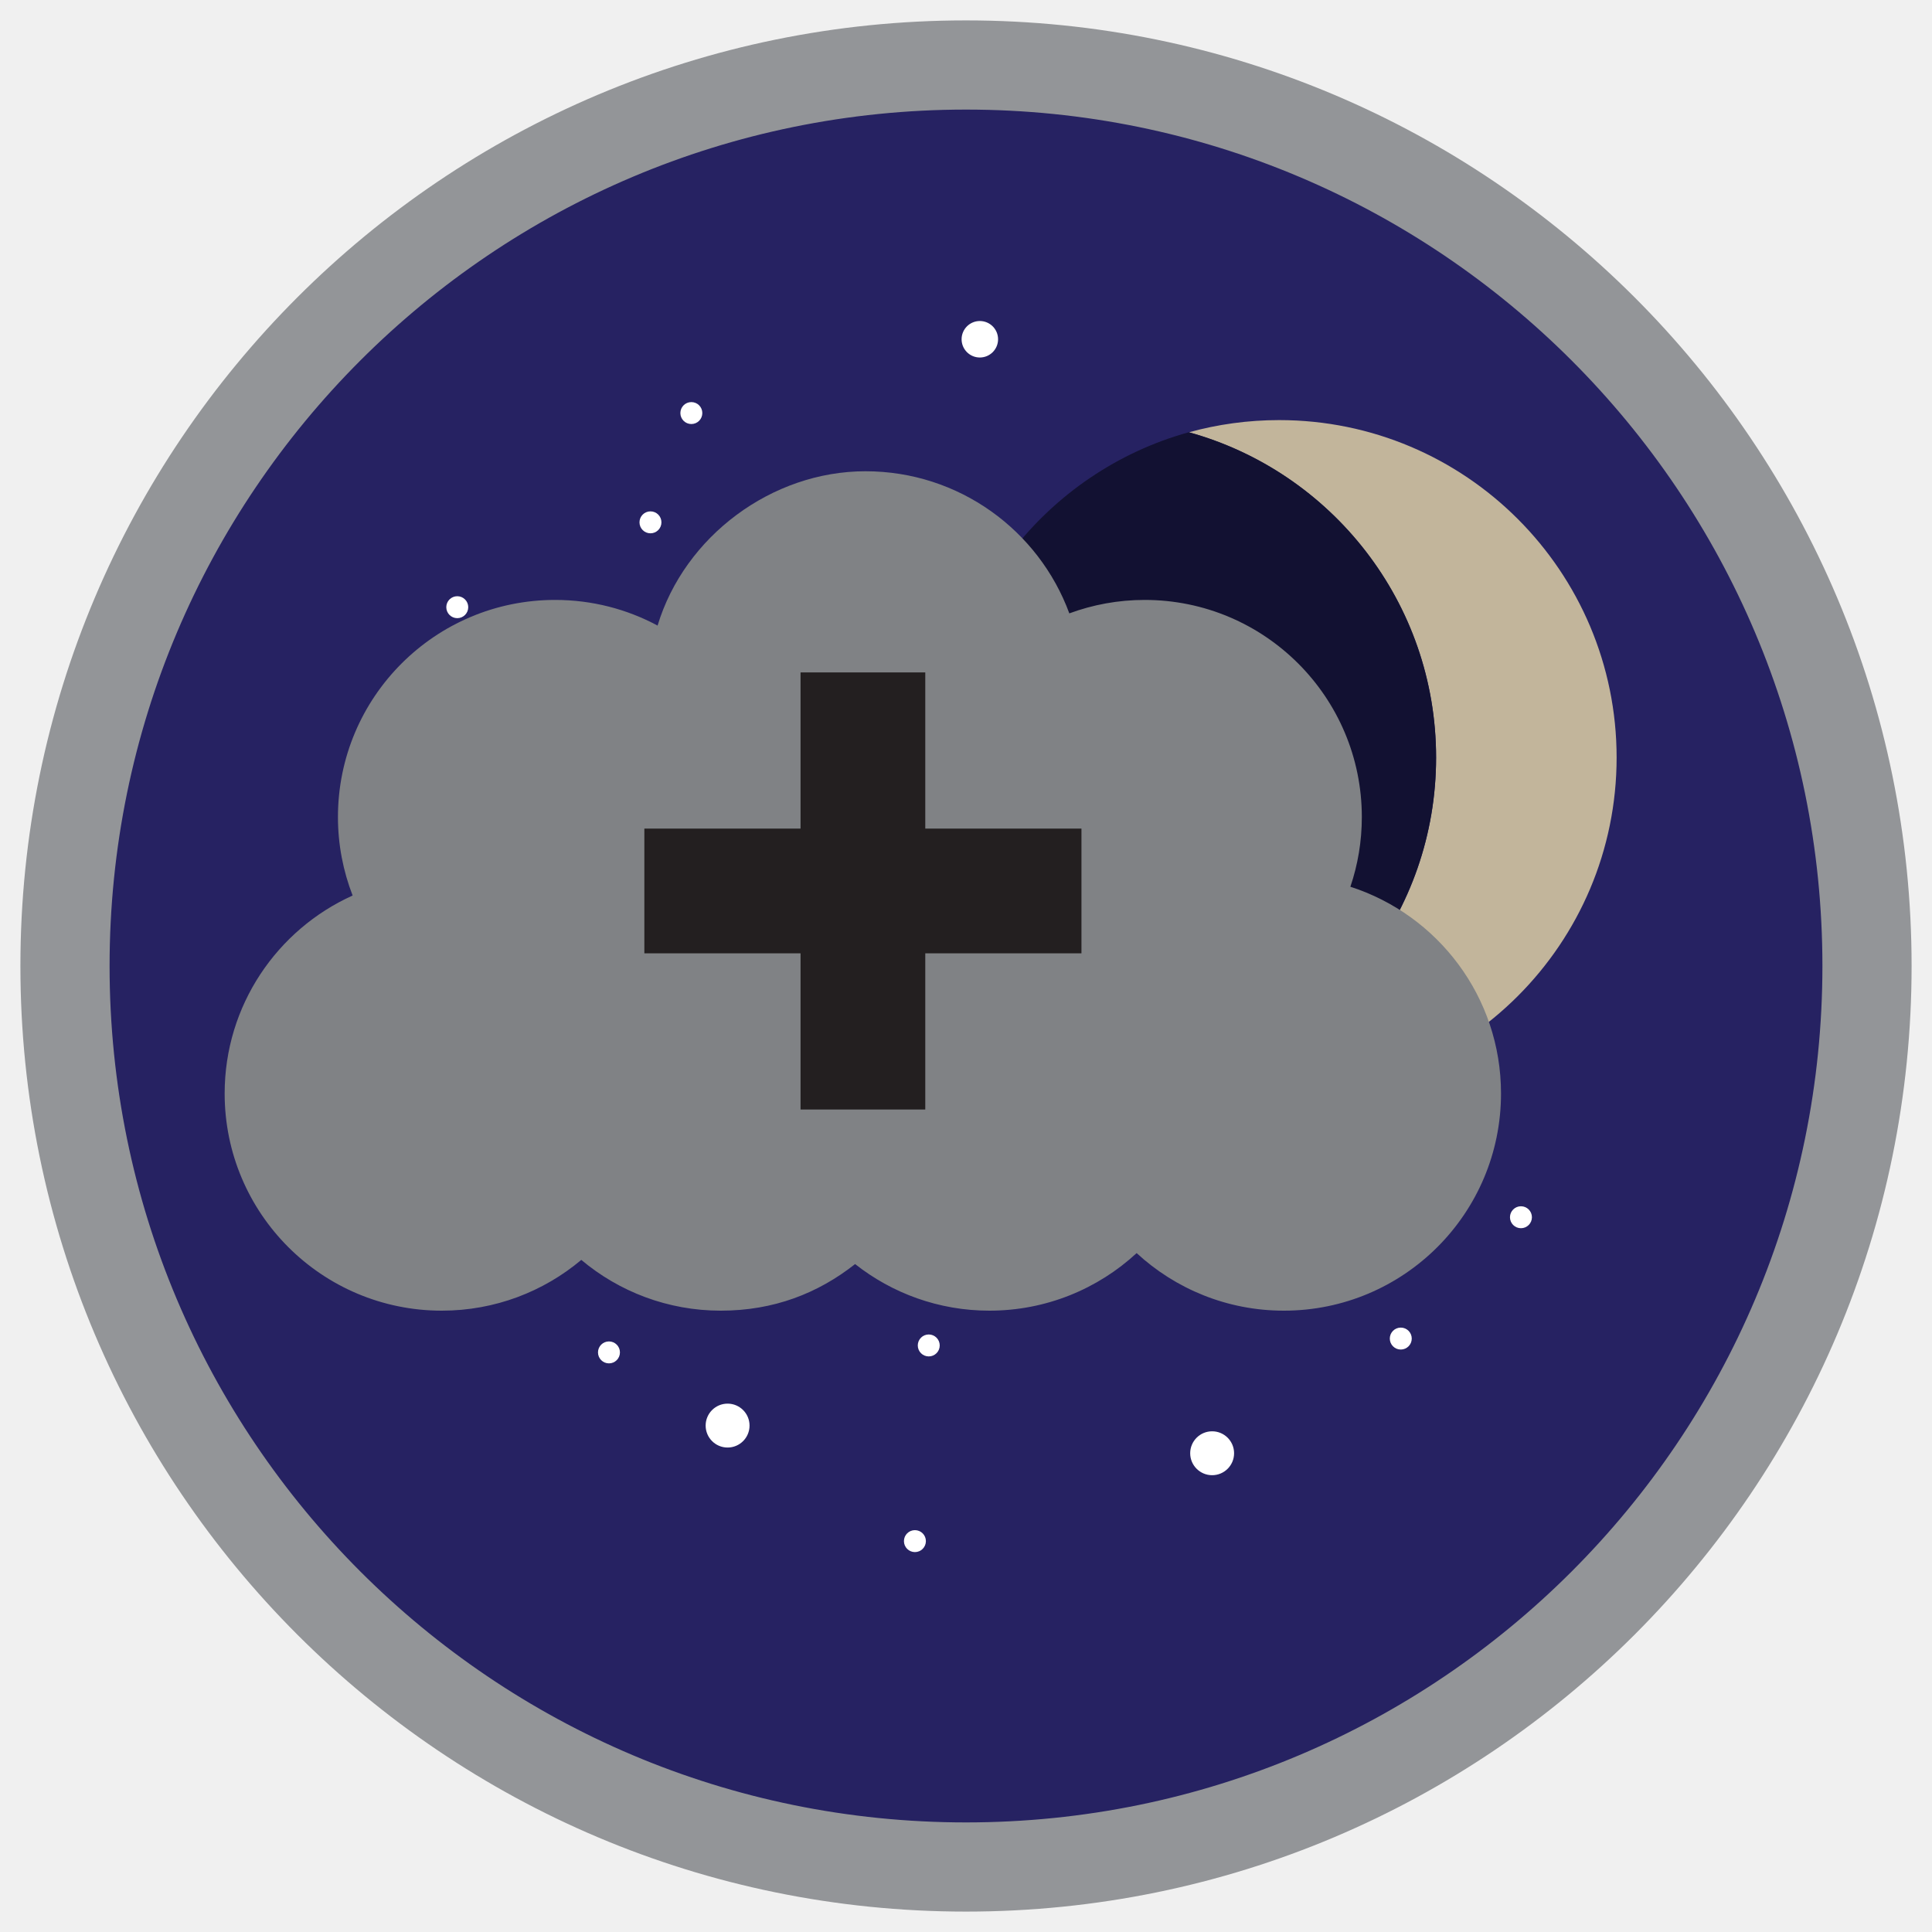
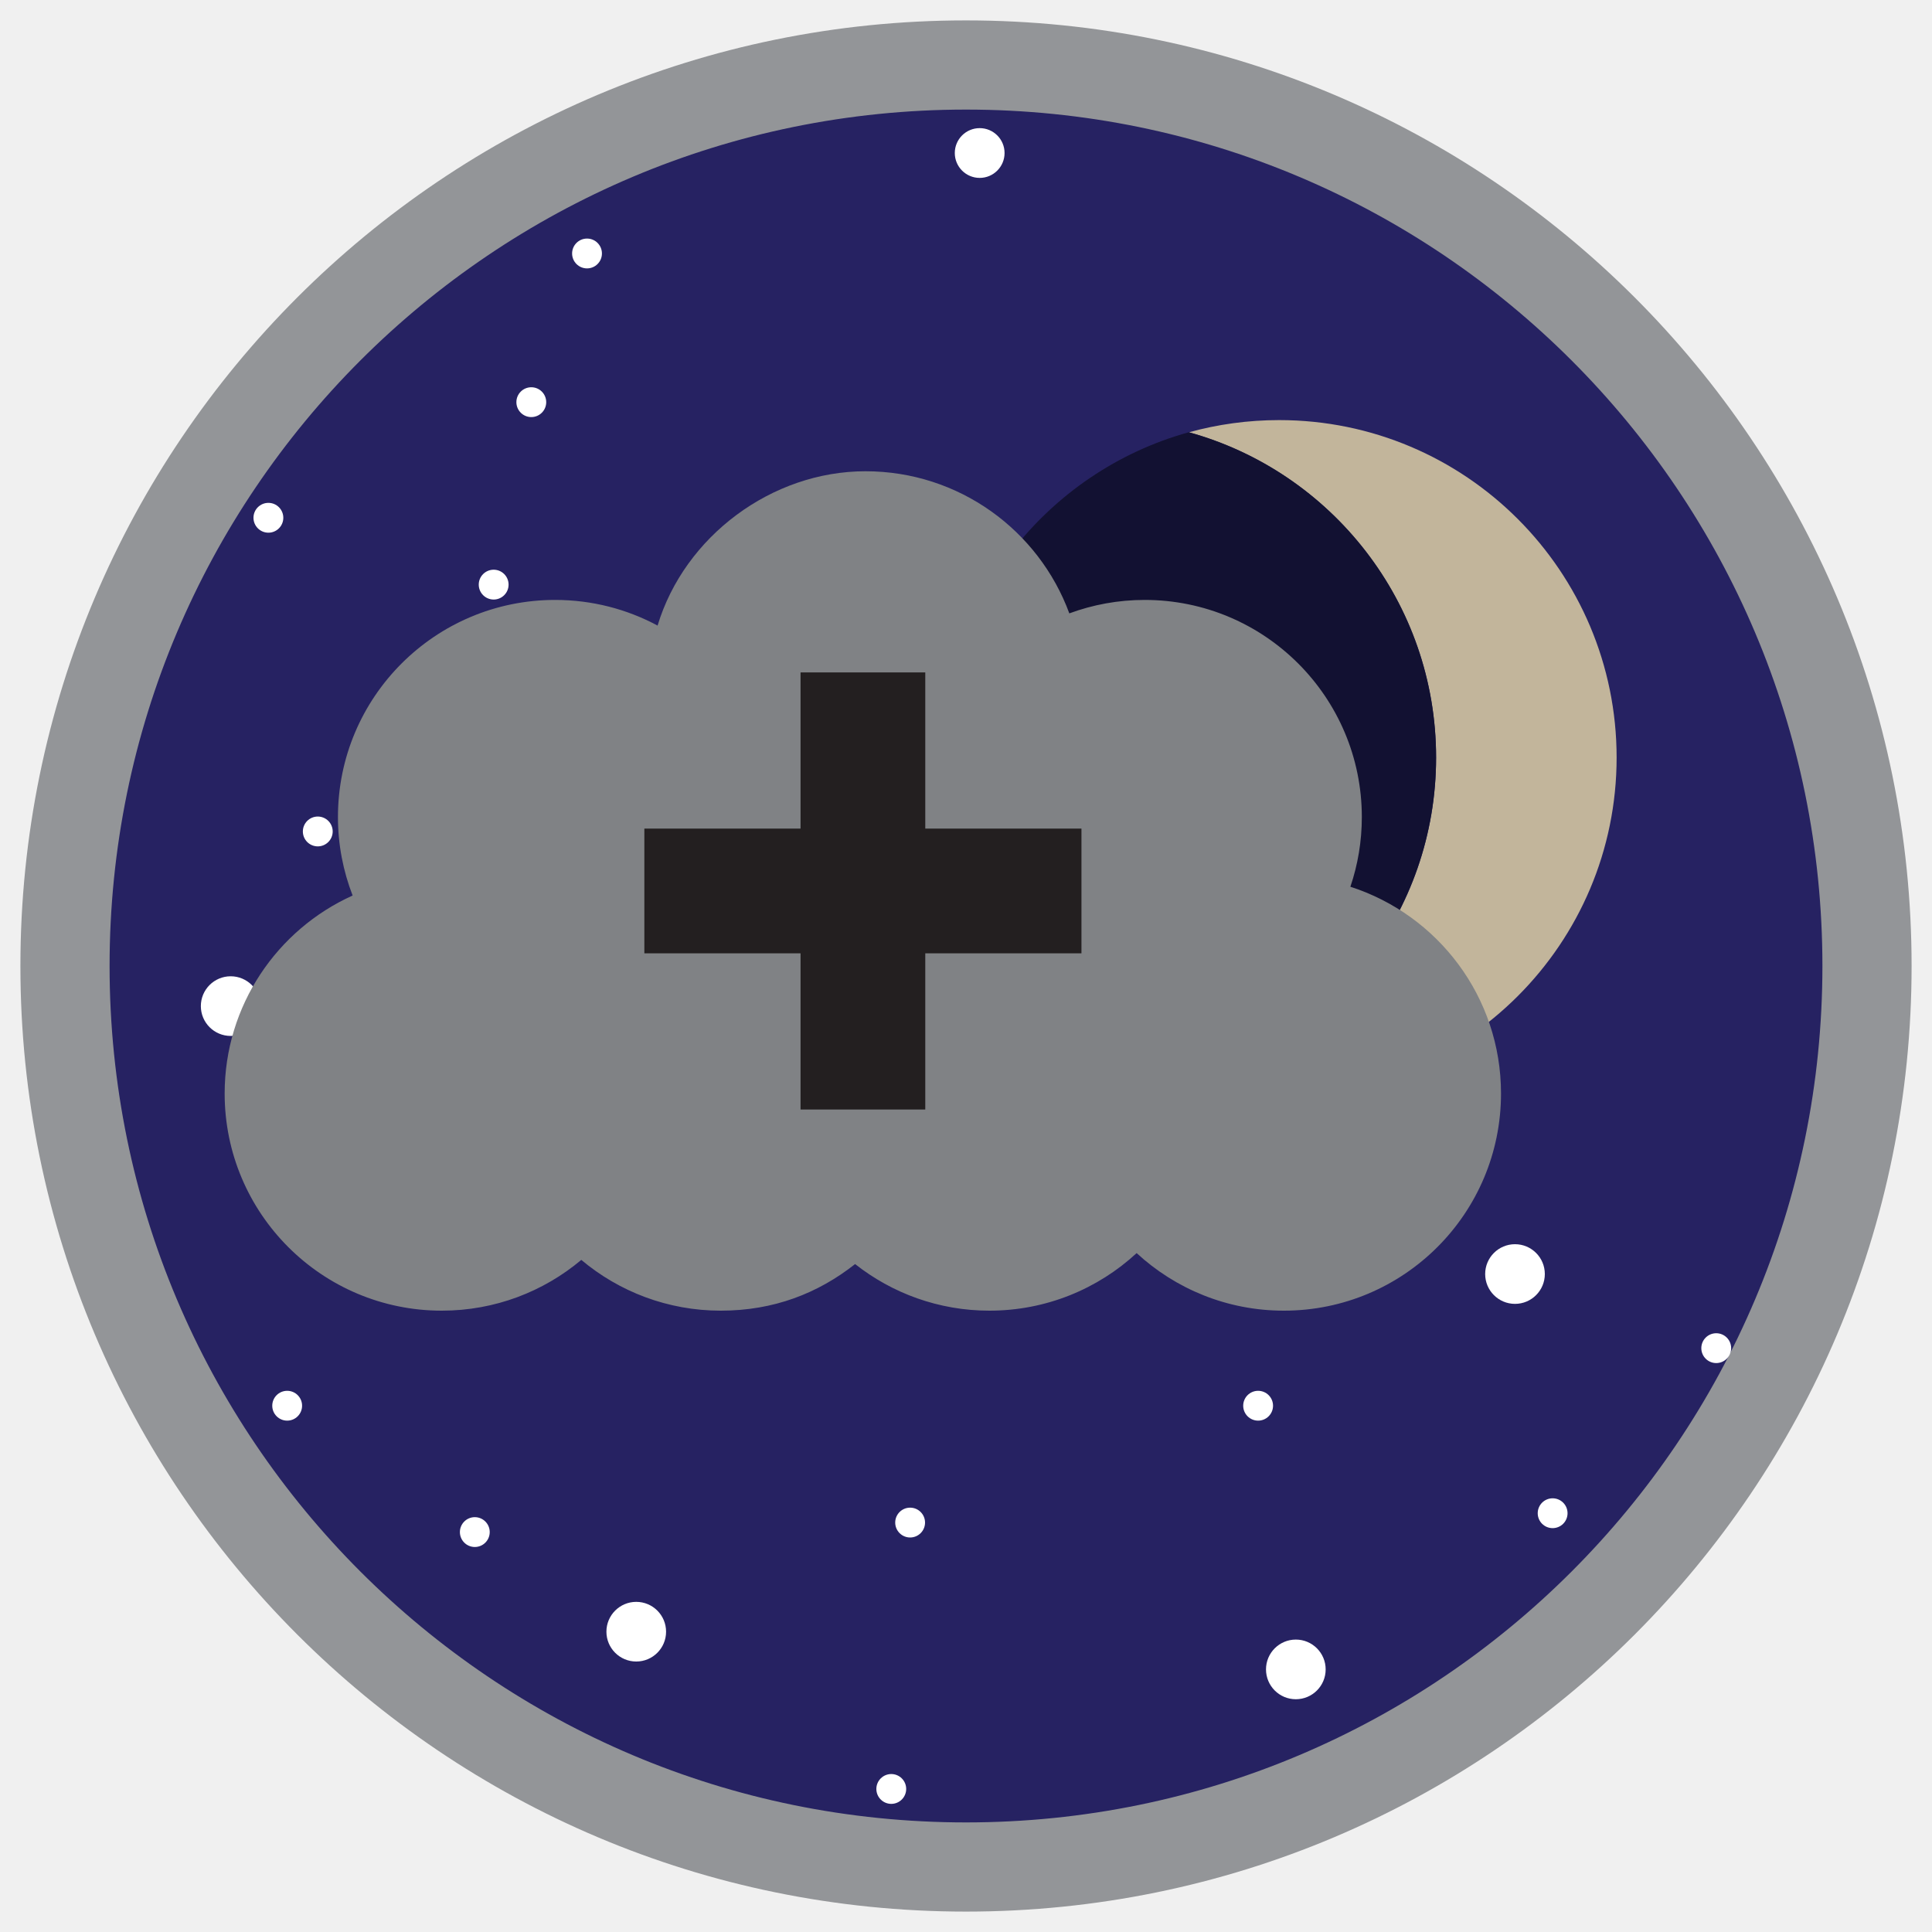
<svg xmlns="http://www.w3.org/2000/svg" id="b" viewBox="0 0 250 250">
  <defs>
    <style>.c{fill:#fff;}.d{fill:none;stroke:#231f20;stroke-width:16.14px;}.d,.e{stroke-miterlimit:10;}.f{fill:#121132;}.g{fill:#808285;}.h{fill:#c2b59b;}.e{fill:#262262;stroke:#939598;stroke-width:11.54px;}</style>
  </defs>
-   <circle class="e" cx="125" cy="125" r="116.59" />
  <circle class="c" cx="80.59" cy="84.93" r="1.42" />
  <circle class="c" cx="73.7" cy="134.68" r="1.42" />
  <circle class="c" cx="135.91" cy="148.01" r="1.42" />
  <circle class="c" cx="146.05" cy="101.24" r="1.42" />
  <circle class="c" cx="112.73" cy="104.82" r="1.42" />
  <circle class="c" cx="110.94" cy="83.14" r="1.42" />
  <circle class="c" cx="149.63" cy="132.89" r="1.42" />
  <circle class="c" cx="84.17" cy="67.59" r="1.42" />
  <circle class="c" cx="63.87" cy="108.4" r="1.42" />
  <circle class="c" cx="60.96" cy="162.99" r="1.42" />
  <circle class="c" cx="181.26" cy="173.21" r="1.42" />
  <circle class="c" cx="153.27" cy="162.99" r="1.42" />
  <circle class="c" cx="118.39" cy="199.42" r="1.42" />
  <circle class="c" cx="120.18" cy="174.1" r="1.42" />
  <circle class="c" cx="116.6" cy="131.1" r="1.42" />
  <circle class="c" cx="78.8" cy="175" r="1.42" />
  <circle class="c" cx="89.46" cy="121.42" r="1.42" />
  <circle class="c" cx="156.85" cy="61" r="1.42" />
  <circle class="c" cx="126.79" cy="43.9" r="2.36" />
  <circle class="c" cx="89.46" cy="53.45" r="1.42" />
  <circle class="c" cx="59.17" cy="78.57" r="1.42" />
  <circle class="c" cx="196.81" cy="157.51" r="1.42" />
-   <g>
-     <path class="h" d="m209.19,98.02c0,24.11-19.55,43.67-43.67,43.67-4.04,0-7.96-.55-11.68-1.58,18.44-5.1,31.99-22.01,31.99-42.08s-13.55-36.99-31.99-42.09c3.72-1.03,7.64-1.58,11.68-1.58,24.11,0,43.67,19.55,43.67,43.68Z" />
-     <path class="f" d="m185.83,98.02c0,20.07-13.55,36.98-31.99,42.08-18.45-5.1-32-22.01-32-42.08s13.55-36.99,32-42.09c18.44,5.1,31.99,22.02,31.99,42.09Z" />
-   </g>
  <circle class="c" cx="156.85" cy="188.05" r="2.84" />
  <circle class="c" cx="177.68" cy="150.47" r="2.84" />
  <circle class="c" cx="94.15" cy="146.89" r="2.84" />
  <circle class="c" cx="55.59" cy="125" r="2.84" />
  <circle class="c" cx="94.15" cy="184.47" r="2.84" />
+   <circle class="e" cx="125" cy="125" r="116.59" />
+   <g>
+     <path class="h" d="m209.19,98.02c0,24.11-19.55,43.67-43.67,43.67-4.04,0-7.96-.55-11.68-1.58,18.44-5.1,31.99-22.01,31.99-42.08s-13.55-36.99-31.99-42.09c3.72-1.03,7.64-1.58,11.68-1.58,24.11,0,43.67,19.55,43.67,43.68Z" />
+     <path class="f" d="m185.83,98.02c0,20.07-13.55,36.98-31.99,42.08-18.45-5.1-32-22.01-32-42.08s13.55-36.99,32-42.09c18.44,5.1,31.99,22.02,31.99,42.09Z" />
+   </g>
+   <g>
+     <circle class="c" cx="63.88" cy="75.65" r="1.93" />
+     <circle class="c" cx="54.51" cy="143.37" r="1.93" />
+     <circle class="c" cx="139.18" cy="161.51" r="1.93" />
+     <circle class="c" cx="107.63" cy="102.72" r="1.93" />
+     <circle class="c" cx="105.2" cy="73.21" r="1.93" />
+     <circle class="c" cx="68.75" cy="52.04" r="1.93" />
+     <circle class="c" cx="41.12" cy="107.59" r="1.93" />
+     <circle class="c" cx="37.16" cy="181.9" r="1.93" />
+     <circle class="c" cx="200.91" cy="195.81" r="1.93" />
+     <circle class="c" cx="162.8" cy="181.9" r="1.93" />
+     <circle class="c" cx="115.33" cy="231.49" r="1.93" />
+     <circle class="c" cx="117.77" cy="197.02" r="1.93" />
+     <circle class="c" cx="112.9" cy="138.5" r="1.93" />
+     <circle class="c" cx="61.44" cy="198.25" r="1.93" />
+     <circle class="c" cx="75.96" cy="125.32" r="1.93" />
+     <circle class="c" cx="126.77" cy="19.8" r="3.22" />
+     <circle class="c" cx="75.96" cy="32.8" r="1.93" />
+     <circle class="c" cx="34.73" cy="67" r="1.93" />
+     <circle class="c" cx="222.08" cy="174.45" r="1.93" />
+     <circle class="c" cx="167.68" cy="216.02" r="3.86" />
+     <circle class="c" cx="196.04" cy="164.86" r="3.86" />
+     <circle class="c" cx="82.33" cy="159.99" r="3.86" />
+     <circle class="c" cx="29.85" cy="130.19" r="3.86" />
+     <circle class="c" cx="82.33" cy="211.14" r="3.86" />
+   </g>
  <path class="g" d="m174.74,114.74c.96-2.83,1.48-5.86,1.48-9.01,0-15.52-12.58-28.1-28.1-28.1-3.43,0-6.71.62-9.75,1.74-3.95-10.73-14.27-18.39-26.38-18.39s-23.41,8.41-26.9,19.97c-3.95-2.12-8.46-3.32-13.26-3.32-15.52,0-28.1,12.58-28.1,28.1,0,3.58.68,7,1.9,10.15-9.76,4.4-16.56,14.22-16.56,25.62,0,15.52,12.58,28.1,28.1,28.1,6.87,0,13.17-2.47,18.05-6.57,4.88,4.1,11.18,6.57,18.05,6.57s12.6-2.26,17.38-6.03c4.78,3.77,10.82,6.03,17.38,6.03,7.35,0,14.05-2.83,19.05-7.45,5.01,4.62,11.7,7.45,19.05,7.45,15.52,0,28.1-12.58,28.1-28.1,0-12.52-8.2-23.13-19.51-26.76Z" />
  <g>
    <line class="d" x1="111.66" y1="87.01" x2="111.66" y2="143.57" />
    <line class="d" x1="139.94" y1="115.29" x2="83.38" y2="115.29" />
  </g>
</svg>
